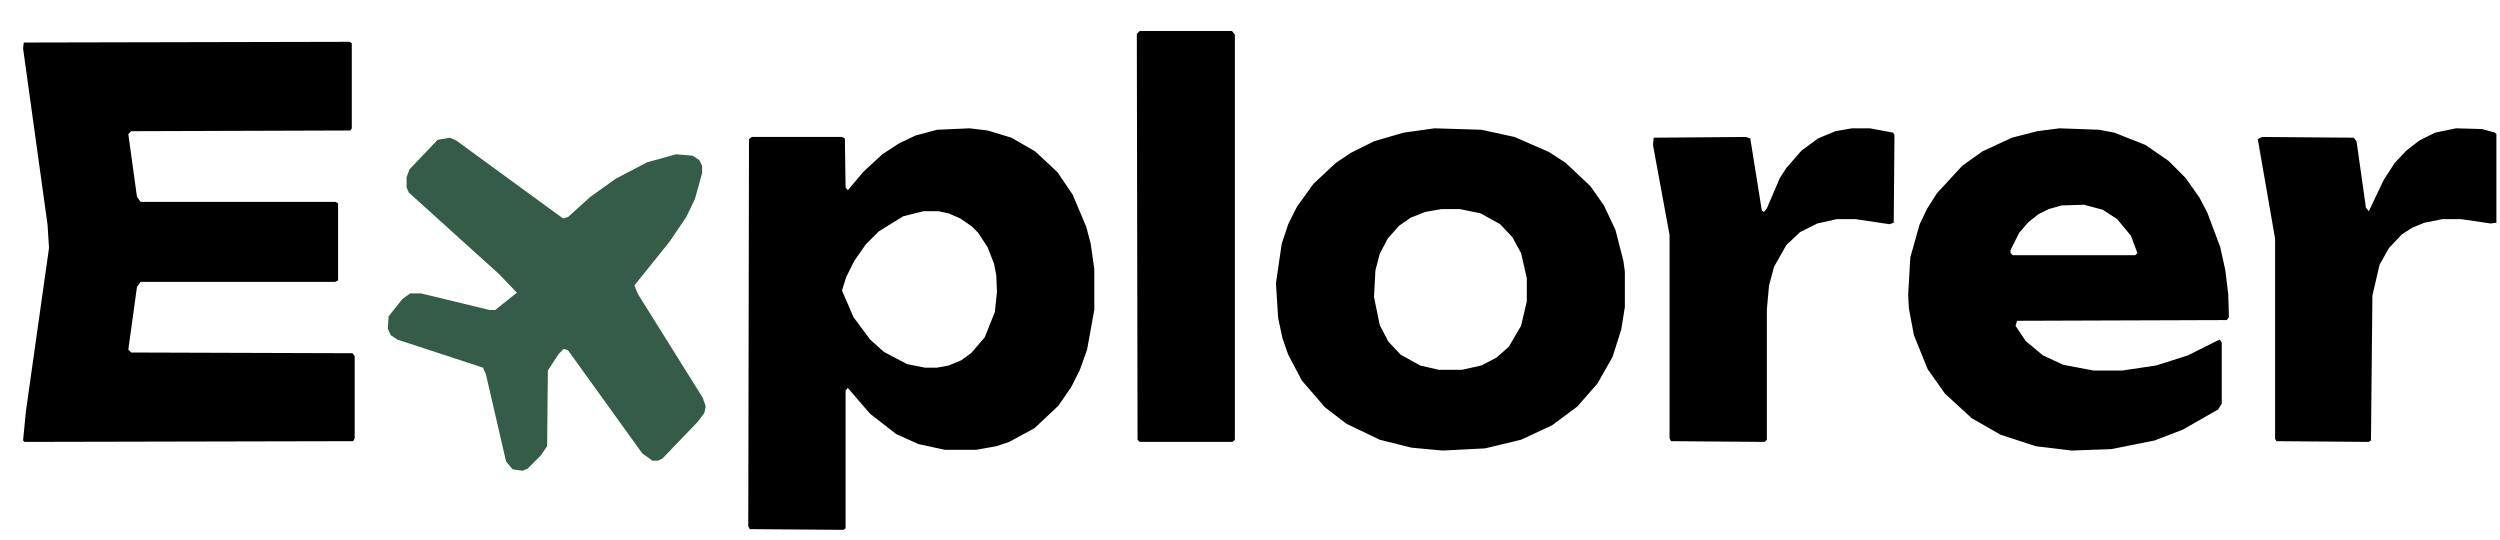
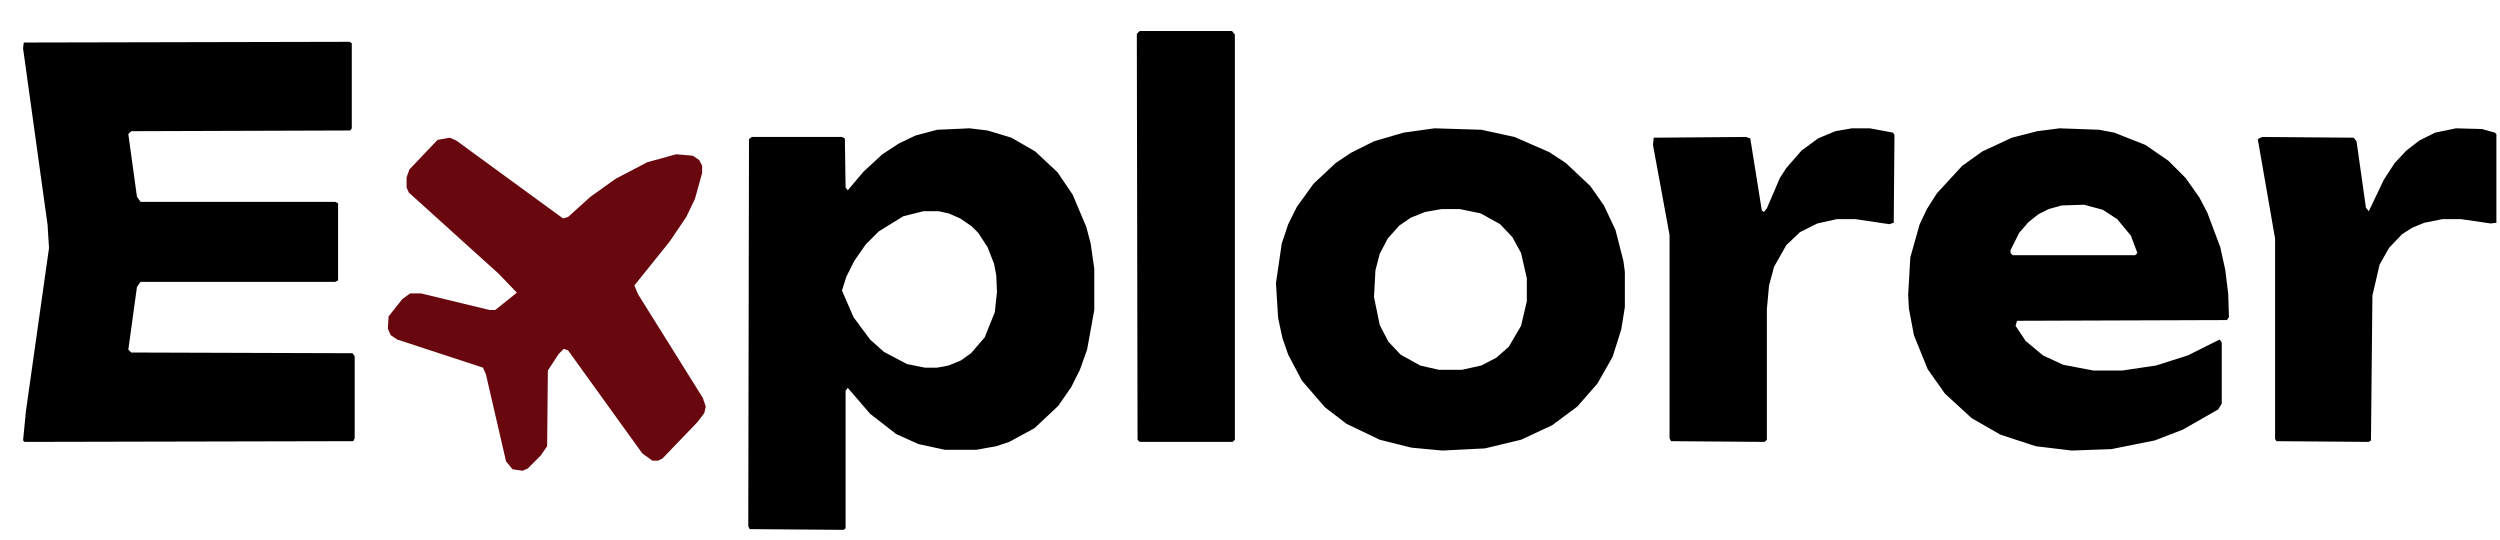
- <svg xmlns="http://www.w3.org/2000/svg" viewBox="0 0 867 187" width="867" height="187" role="img" aria-label="Explorer logo">
-   <path fill="#000" fill-rule="evenodd" d="M 865.25 46.00 L 860.75 44.75  L 851.75 44.50  L 844.50 46.00  L 839.00 48.75  L 834.50 52.25  L 830.50 56.50  L 826.75 62.25  L 821.50 73.25  L 820.50 72.00  L 817.25 49.00  L 816.25 47.75  L 784.50 47.50  L 783.00 48.25  L 789.00 82.75  L 789.00 152.25  L 789.50 153.00  L 821.50 153.25  L 822.25 152.75  L 822.75 102.50  L 825.25 91.75  L 828.50 86.00  L 833.00 81.25  L 836.50 79.00  L 840.75 77.25  L 847.00 76.00  L 853.50 76.00  L 863.75 77.50  L 865.75 77.25  L 865.75 46.50 Z M 687.50 52.50 L 680.50 57.50  L 671.75 67.00  L 668.25 72.50  L 665.75 77.75  L 662.50 89.25  L 661.75 102.25  L 662.00 107.00  L 663.75 116.25  L 668.50 128.00  L 674.50 136.50  L 683.75 145.00  L 693.75 150.75  L 706.00 154.75  L 718.50 156.25  L 732.25 155.75  L 747.25 152.75  L 757.00 149.00  L 769.25 142.00  L 770.50 140.00  L 770.50 118.75  L 769.75 117.75  L 758.75 123.25  L 747.75 126.75  L 736.00 128.50  L 726.00 128.50  L 715.50 126.50  L 708.50 123.25  L 702.50 118.25  L 699.00 113.00  L 699.50 111.25  L 772.25 111.00  L 773.00 110.00  L 772.75 102.00  L 771.75 93.75  L 770.00 85.75  L 765.50 73.75  L 762.75 68.50  L 758.00 61.75  L 752.00 55.75  L 744.00 50.25  L 733.25 46.00  L 728.00 45.00  L 714.25 44.50  L 706.50 45.50  L 697.75 47.75 Z M 697.25 86.75 L 700.25 80.75  L 703.50 77.00  L 707.00 74.25  L 710.50 72.50  L 715.00 71.25  L 722.75 71.00  L 729.25 72.75  L 734.25 76.00  L 739.00 81.75  L 741.25 87.75  L 740.50 88.50  L 698.00 88.50  L 697.25 87.75 Z M 656.50 46.00 L 648.50 44.50  L 642.25 44.50  L 636.50 45.50  L 630.50 48.00  L 624.75 52.25  L 619.50 58.25  L 617.25 61.75  L 612.75 72.25  L 611.75 73.50  L 611.00 73.00  L 607.00 48.00  L 605.50 47.50  L 573.50 47.75  L 573.25 50.25  L 579.00 81.50  L 579.00 152.00  L 579.50 153.00  L 612.00 153.25  L 612.75 152.50  L 612.75 107.25  L 613.50 99.00  L 615.25 92.50  L 619.50 85.00  L 624.25 80.50  L 630.25 77.50  L 637.00 76.00  L 643.50 76.00  L 655.25 77.75  L 656.75 77.25  L 657.00 46.75 Z M 476.50 49.00 L 468.50 53.00  L 463.25 56.50  L 455.50 63.75  L 449.75 71.75  L 446.75 77.75  L 444.50 84.50  L 442.50 98.25  L 443.25 110.25  L 444.75 117.25  L 446.75 123.00  L 451.50 132.00  L 459.50 141.25  L 467.00 147.00  L 478.50 152.50  L 489.50 155.25  L 500.25 156.25  L 515.00 155.50  L 527.50 152.50  L 538.25 147.50  L 547.00 141.00  L 554.00 133.00  L 559.25 123.75  L 562.25 114.25  L 563.50 106.50  L 563.50 94.25  L 563.00 90.50  L 560.25 79.75  L 556.25 71.25  L 551.50 64.50  L 543.00 56.50  L 537.25 52.75  L 525.25 47.50  L 513.75 45.00  L 497.50 44.50  L 486.75 46.00 Z M 494.25 73.50 L 500.00 72.50  L 506.25 72.50  L 513.50 74.00  L 520.25 77.75  L 524.50 82.25  L 527.50 87.75  L 529.50 96.50  L 529.50 104.50  L 527.50 113.00  L 523.25 120.25  L 519.00 124.00  L 513.75 126.75  L 507.00 128.25  L 499.00 128.25  L 492.50 126.75  L 485.75 123.00  L 481.50 118.50  L 478.50 112.75  L 476.50 103.00  L 477.00 93.75  L 478.50 88.00  L 481.25 82.75  L 485.25 78.25  L 489.25 75.50 Z M 359.00 52.50 L 350.75 47.75  L 342.50 45.25  L 336.25 44.50  L 325.00 45.00  L 317.50 47.00  L 311.75 49.75  L 306.00 53.50  L 299.50 59.50  L 294.00 66.00  L 293.25 65.00  L 293.00 48.00  L 292.00 47.50  L 260.75 47.50  L 259.75 48.25  L 259.50 182.50  L 260.00 183.50  L 292.50 183.75  L 293.25 183.25  L 293.25 135.50  L 294.00 134.50  L 301.75 143.50  L 310.75 150.50  L 318.50 154.00  L 327.75 156.00  L 338.50 156.00  L 345.50 154.75  L 350.00 153.25  L 358.75 148.50  L 367.00 140.75  L 371.50 134.25  L 374.50 128.25  L 377.00 121.25  L 379.50 107.50  L 379.50 93.25  L 378.25 84.50  L 376.75 78.75  L 372.00 67.50  L 366.75 59.75 Z M 320.25 73.25 L 325.50 73.25  L 329.00 74.00  L 333.00 75.75  L 337.00 78.50  L 339.25 80.75  L 342.50 85.75  L 344.75 91.50  L 345.50 95.50  L 345.75 101.25  L 345.00 108.25  L 341.50 117.00  L 336.75 122.50  L 333.25 125.00  L 329.00 126.75  L 325.00 127.50  L 320.75 127.50  L 314.50 126.25  L 306.50 122.00  L 301.75 117.75  L 296.00 110.00  L 292.00 100.75  L 293.50 96.00  L 296.25 90.50  L 300.25 84.75  L 304.75 80.25  L 313.25 75.00 Z M 8.25 14.75 L 8.00 16.75  L 16.50 78.00  L 17.00 86.00  L 9.00 142.50  L 8.00 152.75  L 8.50 153.25  L 122.50 153.00  L 123.00 152.00  L 123.00 123.50  L 122.25 122.50  L 45.50 122.25  L 44.50 121.25  L 47.50 99.50  L 48.75 97.75  L 116.25 97.75  L 117.25 97.25  L 117.25 70.50  L 116.25 70.00  L 48.75 70.00  L 47.50 68.25  L 44.50 46.50  L 45.50 45.50  L 121.50 45.25  L 122.00 44.50  L 122.00 15.00  L 121.25 14.50 Z M 395.25 10.75 L 394.25 11.75  L 394.50 152.50  L 395.25 153.25  L 427.50 153.25  L 428.25 152.50  L 428.25 12.00  L 427.25 10.75 Z" />
-   <path fill="#345C49" fill-rule="evenodd" d="M 151.75 48.50 L 142.00 58.75  L 141.00 61.50  L 141.00 65.00  L 141.75 66.75  L 173.00 95.00  L 179.25 101.50  L 171.75 107.50  L 169.75 107.50  L 146.00 101.75  L 142.25 101.75  L 139.50 103.75  L 134.75 109.75  L 134.50 114.00  L 135.50 116.25  L 137.75 117.75  L 167.50 127.50  L 168.50 129.75  L 175.50 160.00  L 177.75 162.75  L 181.25 163.25  L 183.00 162.50  L 187.50 158.00  L 189.75 154.75  L 190.00 128.50  L 193.75 122.75  L 195.50 121.00  L 197.00 121.50  L 222.75 157.25  L 226.25 159.75  L 228.25 159.75  L 229.75 159.00  L 242.00 146.25  L 244.25 143.25  L 244.75 141.00  L 243.75 138.00  L 221.25 102.00  L 220.00 99.00  L 232.25 83.75  L 238.00 75.25  L 241.00 69.00  L 243.50 60.00  L 243.50 57.50  L 242.50 55.50  L 240.25 54.00  L 234.50 53.50  L 224.50 56.25  L 213.50 62.00  L 204.75 68.25  L 197.00 75.25  L 195.25 75.75  L 158.25 48.75  L 156.00 47.75 Z" />
+ <svg xmlns="http://www.w3.org/2000/svg" width="867" height="187" viewBox="0 0 867 187" fill="none">
+   <path d="M865.25 46L860.75 44.75L851.75 44.5L844.5 46L839 48.75L834.5 52.25L830.5 56.5L826.75 62.25L821.5 73.25L820.5 72L817.25 49L816.25 47.75L784.5 47.5L783 48.25L789 82.75V152.25L789.5 153L821.5 153.25L822.25 152.75L822.75 102.5L825.25 91.75L828.5 86L833 81.25L836.5 79L840.75 77.25L847 76H853.5L863.75 77.5L865.75 77.25V46.5L865.25 46ZM687.5 52.5L680.5 57.5L671.75 67L668.25 72.5L665.75 77.75L662.5 89.25L661.75 102.25L662 107L663.75 116.25L668.5 128L674.5 136.5L683.75 145L693.75 150.75L706 154.75L718.5 156.25L732.25 155.75L747.25 152.75L757 149L769.25 142L770.5 140V118.75L769.75 117.75L758.75 123.25L747.75 126.75L736 128.5H726L715.5 126.5L708.5 123.25L702.5 118.25L699 113L699.5 111.25L772.25 111L773 110L772.75 102L771.75 93.75L770 85.75L765.5 73.75L762.75 68.5L758 61.75L752 55.75L744 50.25L733.25 46L728 45L714.25 44.5L706.5 45.5L697.75 47.75L687.5 52.5ZM697.25 86.75L700.25 80.75L703.5 77L707 74.25L710.5 72.5L715 71.25L722.75 71L729.25 72.75L734.25 76L739 81.75L741.25 87.75L740.5 88.5H698L697.25 87.75V86.75ZM656.5 46L648.5 44.5H642.25L636.5 45.5L630.5 48L624.75 52.25L619.5 58.25L617.25 61.75L612.75 72.25L611.75 73.5L611 73L607 48L605.5 47.5L573.5 47.75L573.25 50.25L579 81.5V152L579.5 153L612 153.25L612.75 152.5V107.25L613.5 99L615.25 92.5L619.5 85L624.25 80.5L630.25 77.5L637 76H643.5L655.25 77.75L656.75 77.25L657 46.75L656.5 46ZM476.5 49L468.5 53L463.25 56.5L455.5 63.75L449.75 71.75L446.75 77.75L444.5 84.5L442.5 98.25L443.25 110.25L444.75 117.25L446.75 123L451.5 132L459.5 141.25L467 147L478.5 152.5L489.5 155.25L500.25 156.25L515 155.5L527.5 152.5L538.25 147.5L547 141L554 133L559.25 123.75L562.25 114.25L563.5 106.5V94.25L563 90.5L560.25 79.75L556.25 71.25L551.5 64.5L543 56.5L537.25 52.75L525.25 47.5L513.75 45L497.5 44.5L486.75 46L476.5 49ZM494.25 73.5L500 72.5H506.25L513.5 74L520.25 77.75L524.5 82.25L527.5 87.75L529.5 96.5V104.5L527.5 113L523.25 120.25L519 124L513.75 126.75L507 128.25H499L492.5 126.75L485.75 123L481.5 118.5L478.5 112.75L476.5 103L477 93.75L478.5 88L481.25 82.75L485.25 78.25L489.25 75.5L494.25 73.5ZM359 52.5L350.75 47.75L342.5 45.25L336.25 44.5L325 45L317.5 47L311.75 49.75L306 53.5L299.5 59.5L294 66L293.25 65L293 48L292 47.5H260.75L259.75 48.25L259.5 182.5L260 183.5L292.5 183.75L293.25 183.25V135.5L294 134.5L301.75 143.5L310.75 150.5L318.5 154L327.75 156H338.5L345.5 154.75L350 153.25L358.75 148.5L367 140.75L371.5 134.25L374.5 128.25L377 121.25L379.5 107.5V93.25L378.25 84.5L376.75 78.75L372 67.5L366.75 59.75L359 52.5ZM320.25 73.25H325.5L329 74L333 75.75L337 78.5L339.25 80.75L342.5 85.75L344.75 91.5L345.5 95.5L345.75 101.25L345 108.25L341.5 117L336.75 122.5L333.25 125L329 126.75L325 127.5H320.75L314.5 126.25L306.5 122L301.75 117.75L296 110L292 100.75L293.5 96L296.25 90.5L300.25 84.75L304.75 80.25L313.25 75L320.25 73.25ZM8.25 14.75L8 16.75L16.5 78L17 86L9 142.5L8 152.75L8.5 153.25L122.5 153L123 152V123.5L122.25 122.5L45.5 122.25L44.5 121.25L47.5 99.5L48.75 97.75H116.25L117.25 97.25V70.5L116.25 70H48.75L47.5 68.25L44.5 46.5L45.5 45.5L121.5 45.25L122 44.5V15L121.25 14.5L8.25 14.75ZM395.25 10.75L394.25 11.75L394.5 152.5L395.25 153.25H427.5L428.25 152.5V12L427.25 10.75H395.25Z" fill-rule="evenodd" clip-rule="evenodd" fill="black" />
+   <path d="M151.75 48.5L142 58.75L141 61.5V65L141.75 66.75L173 95L179.25 101.5L171.75 107.5H169.75L146 101.75H142.25L139.5 103.75L134.75 109.75L134.5 114L135.5 116.25L137.75 117.75L167.5 127.5L168.5 129.75L175.5 160L177.75 162.75L181.25 163.25L183 162.5L187.5 158L189.75 154.75L190 128.5L193.75 122.75L195.5 121L197 121.5L222.75 157.25L226.25 159.75H228.25L229.75 159L242 146.25L244.25 143.25L244.75 141L243.75 138L221.25 102L220 99L232.25 83.75L238 75.25L241 69L243.5 60V57.5L242.5 55.5L240.25 54L234.5 53.5L224.5 56.25L213.5 62L204.75 68.25L197 75.25L195.25 75.75L158.25 48.75L156 47.75L151.75 48.5Z" fill-rule="evenodd" clip-rule="evenodd" fill="#69070E" />
</svg>
